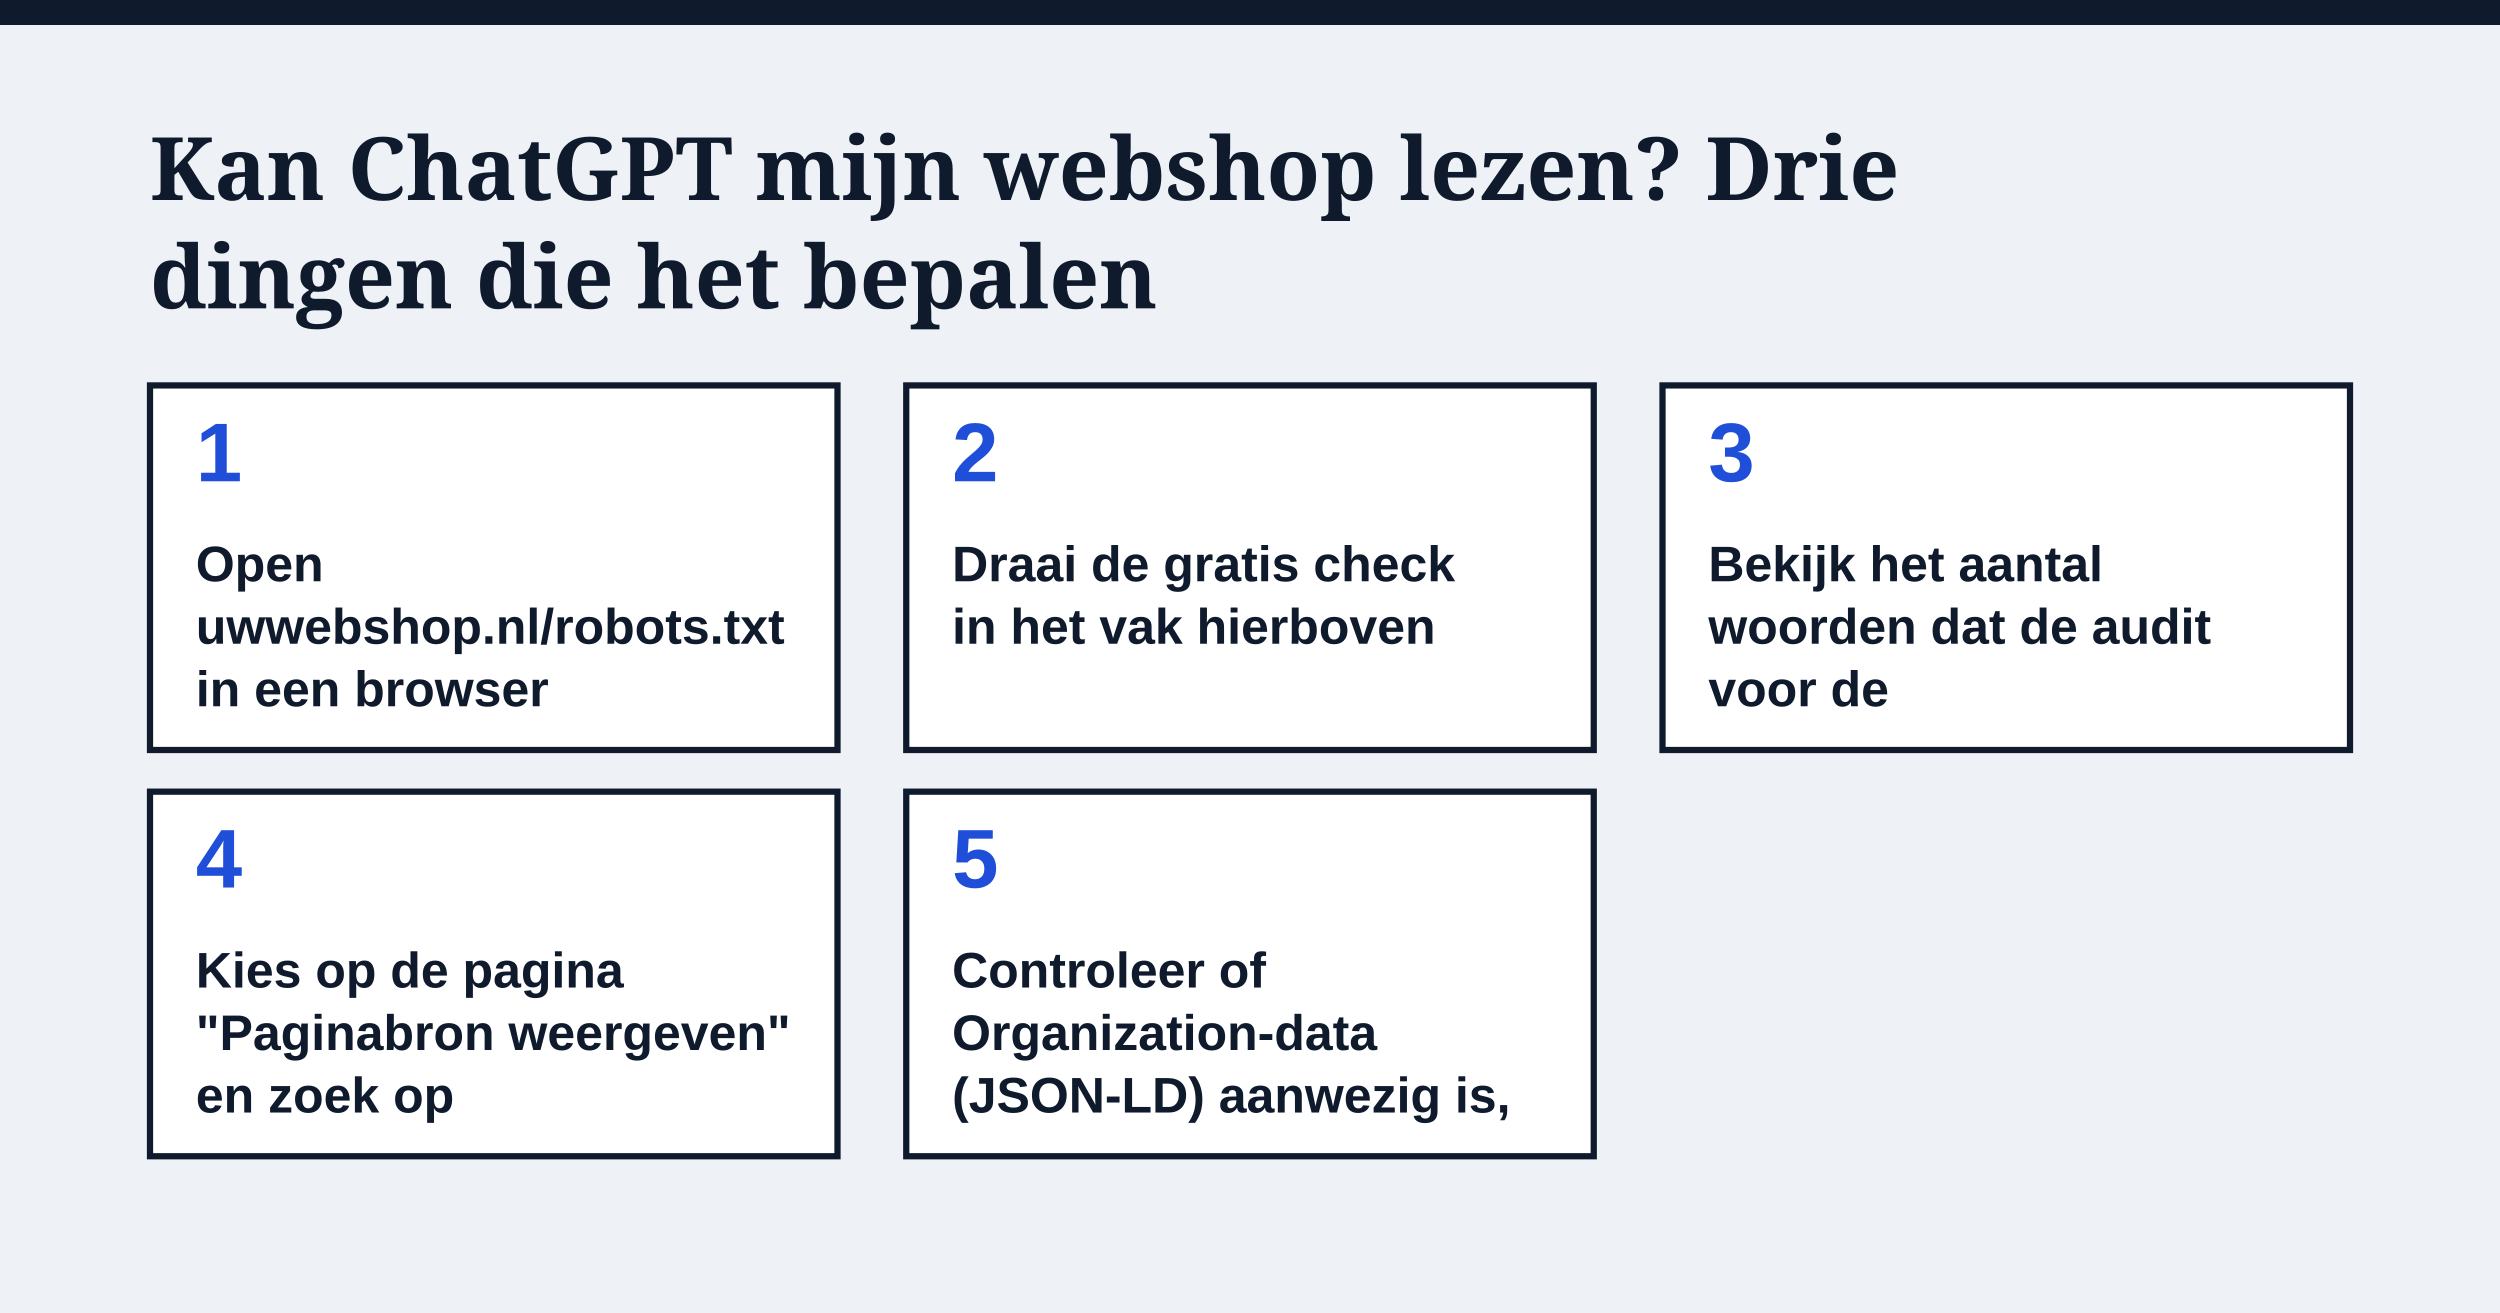
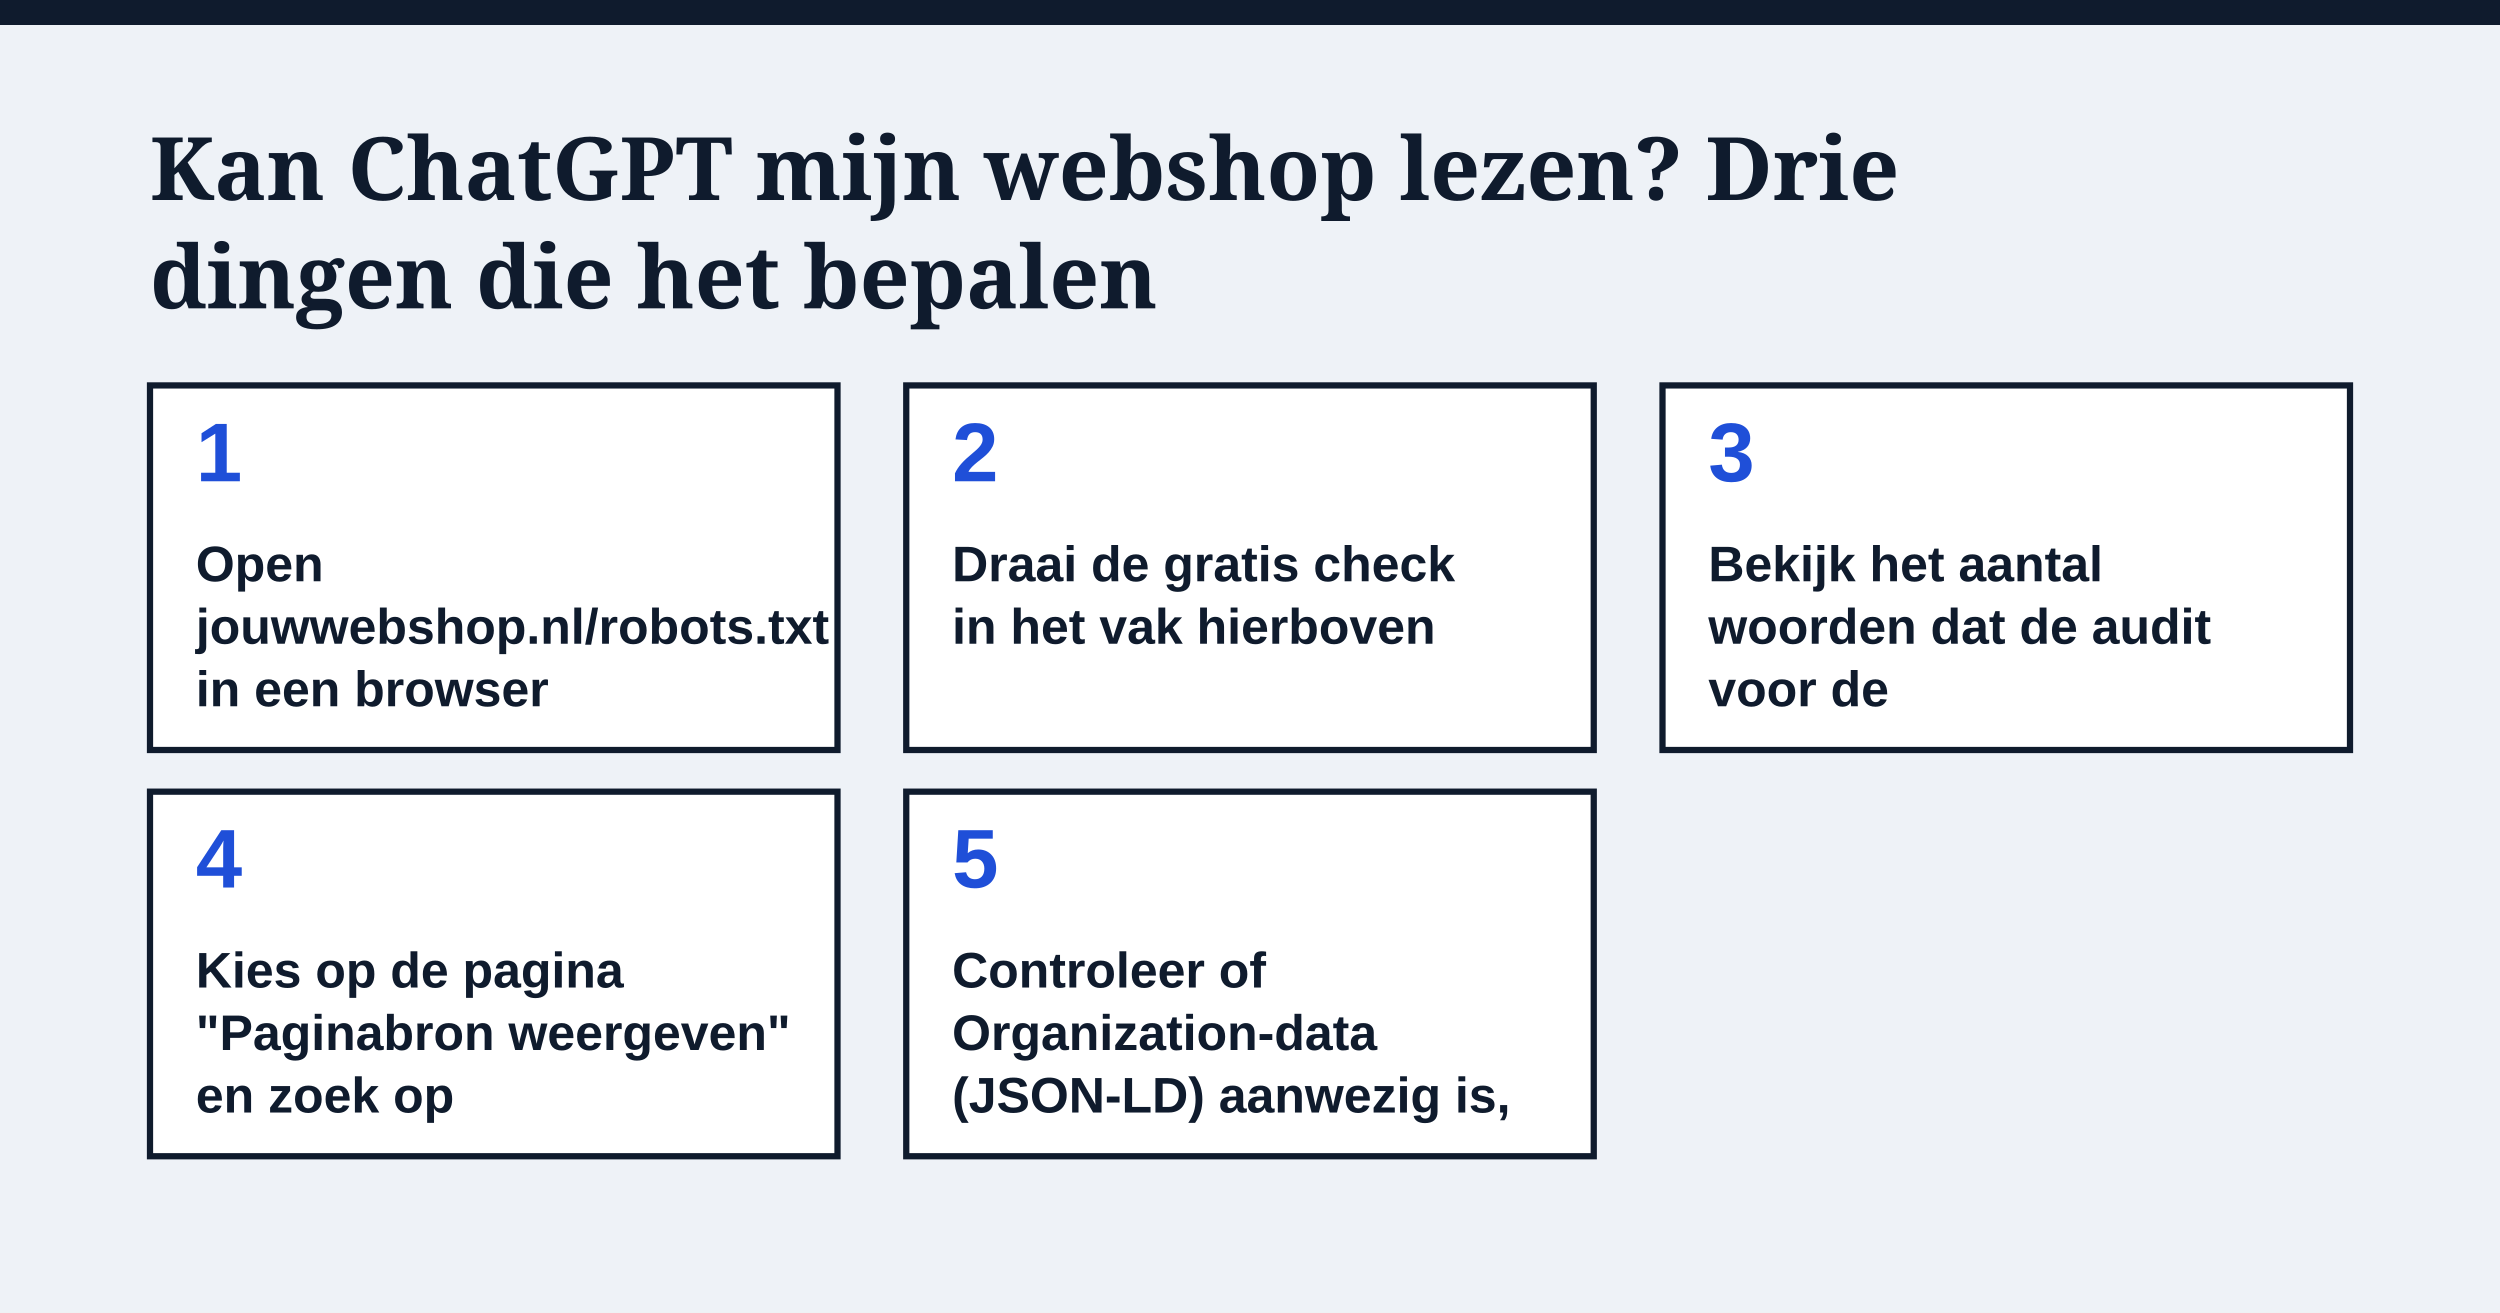
<svg xmlns="http://www.w3.org/2000/svg" viewBox="0 0 1200 630" width="1200" height="630" role="img" aria-labelledby="t d">
  <rect width="1200" height="630" fill="#EEF2F7" />
  <rect width="1200" height="12" fill="#0F1B2D" />
  <text x="72" y="96" font-family="Georgia,serif" font-size="42" font-weight="600" fill="#0F1B2D">Kan ChatGPT mijn webshop lezen? Drie</text>
  <text x="72" y="148" font-family="Georgia,serif" font-size="42" font-weight="600" fill="#0F1B2D">dingen die het bepalen</text>
  <g font-family="system-ui,Arial,sans-serif" fill="#0F1B2D">
    <rect x="72" y="185" width="330" height="175" fill="#fff" stroke="#0F1B2D" stroke-width="3" />
    <text x="94" y="231" font-size="40" font-weight="600" fill="#1F4FD8">1</text>
    <text x="94" y="279" font-size="24" font-weight="600">Open</text>
-     <text x="94" y="309" font-size="24" font-weight="600">uwwebshop.nl/robots.txt</text>
+     <text x="94" y="309" font-size="24" font-weight="600">jouwwebshop.nl/robots.txt</text>
    <text x="94" y="339" font-size="24" font-weight="600">in een browser</text>
    <rect x="435" y="185" width="330" height="175" fill="#fff" stroke="#0F1B2D" stroke-width="3" />
    <text x="457" y="231" font-size="40" font-weight="600" fill="#1F4FD8">2</text>
    <text x="457" y="279" font-size="24" font-weight="600">Draai de gratis check</text>
    <text x="457" y="309" font-size="24" font-weight="600">in het vak hierboven</text>
    <rect x="798" y="185" width="330" height="175" fill="#fff" stroke="#0F1B2D" stroke-width="3" />
    <text x="820" y="231" font-size="40" font-weight="600" fill="#1F4FD8">3</text>
    <text x="820" y="279" font-size="24" font-weight="600">Bekijk het aantal</text>
    <text x="820" y="309" font-size="24" font-weight="600">woorden dat de audit</text>
    <text x="820" y="339" font-size="24" font-weight="600">voor de</text>
    <rect x="72" y="380" width="330" height="175" fill="#fff" stroke="#0F1B2D" stroke-width="3" />
    <text x="94" y="426" font-size="40" font-weight="600" fill="#1F4FD8">4</text>
    <text x="94" y="474" font-size="24" font-weight="600">Kies op de pagina</text>
    <text x="94" y="504" font-size="24" font-weight="600">"Paginabron weergeven"</text>
    <text x="94" y="534" font-size="24" font-weight="600">en zoek op</text>
    <rect x="435" y="380" width="330" height="175" fill="#fff" stroke="#0F1B2D" stroke-width="3" />
    <text x="457" y="426" font-size="40" font-weight="600" fill="#1F4FD8">5</text>
    <text x="457" y="474" font-size="24" font-weight="600">Controleer of</text>
    <text x="457" y="504" font-size="24" font-weight="600">Organization-data</text>
    <text x="457" y="534" font-size="24" font-weight="600">(JSON-LD) aanwezig is,</text>
  </g>
</svg>
